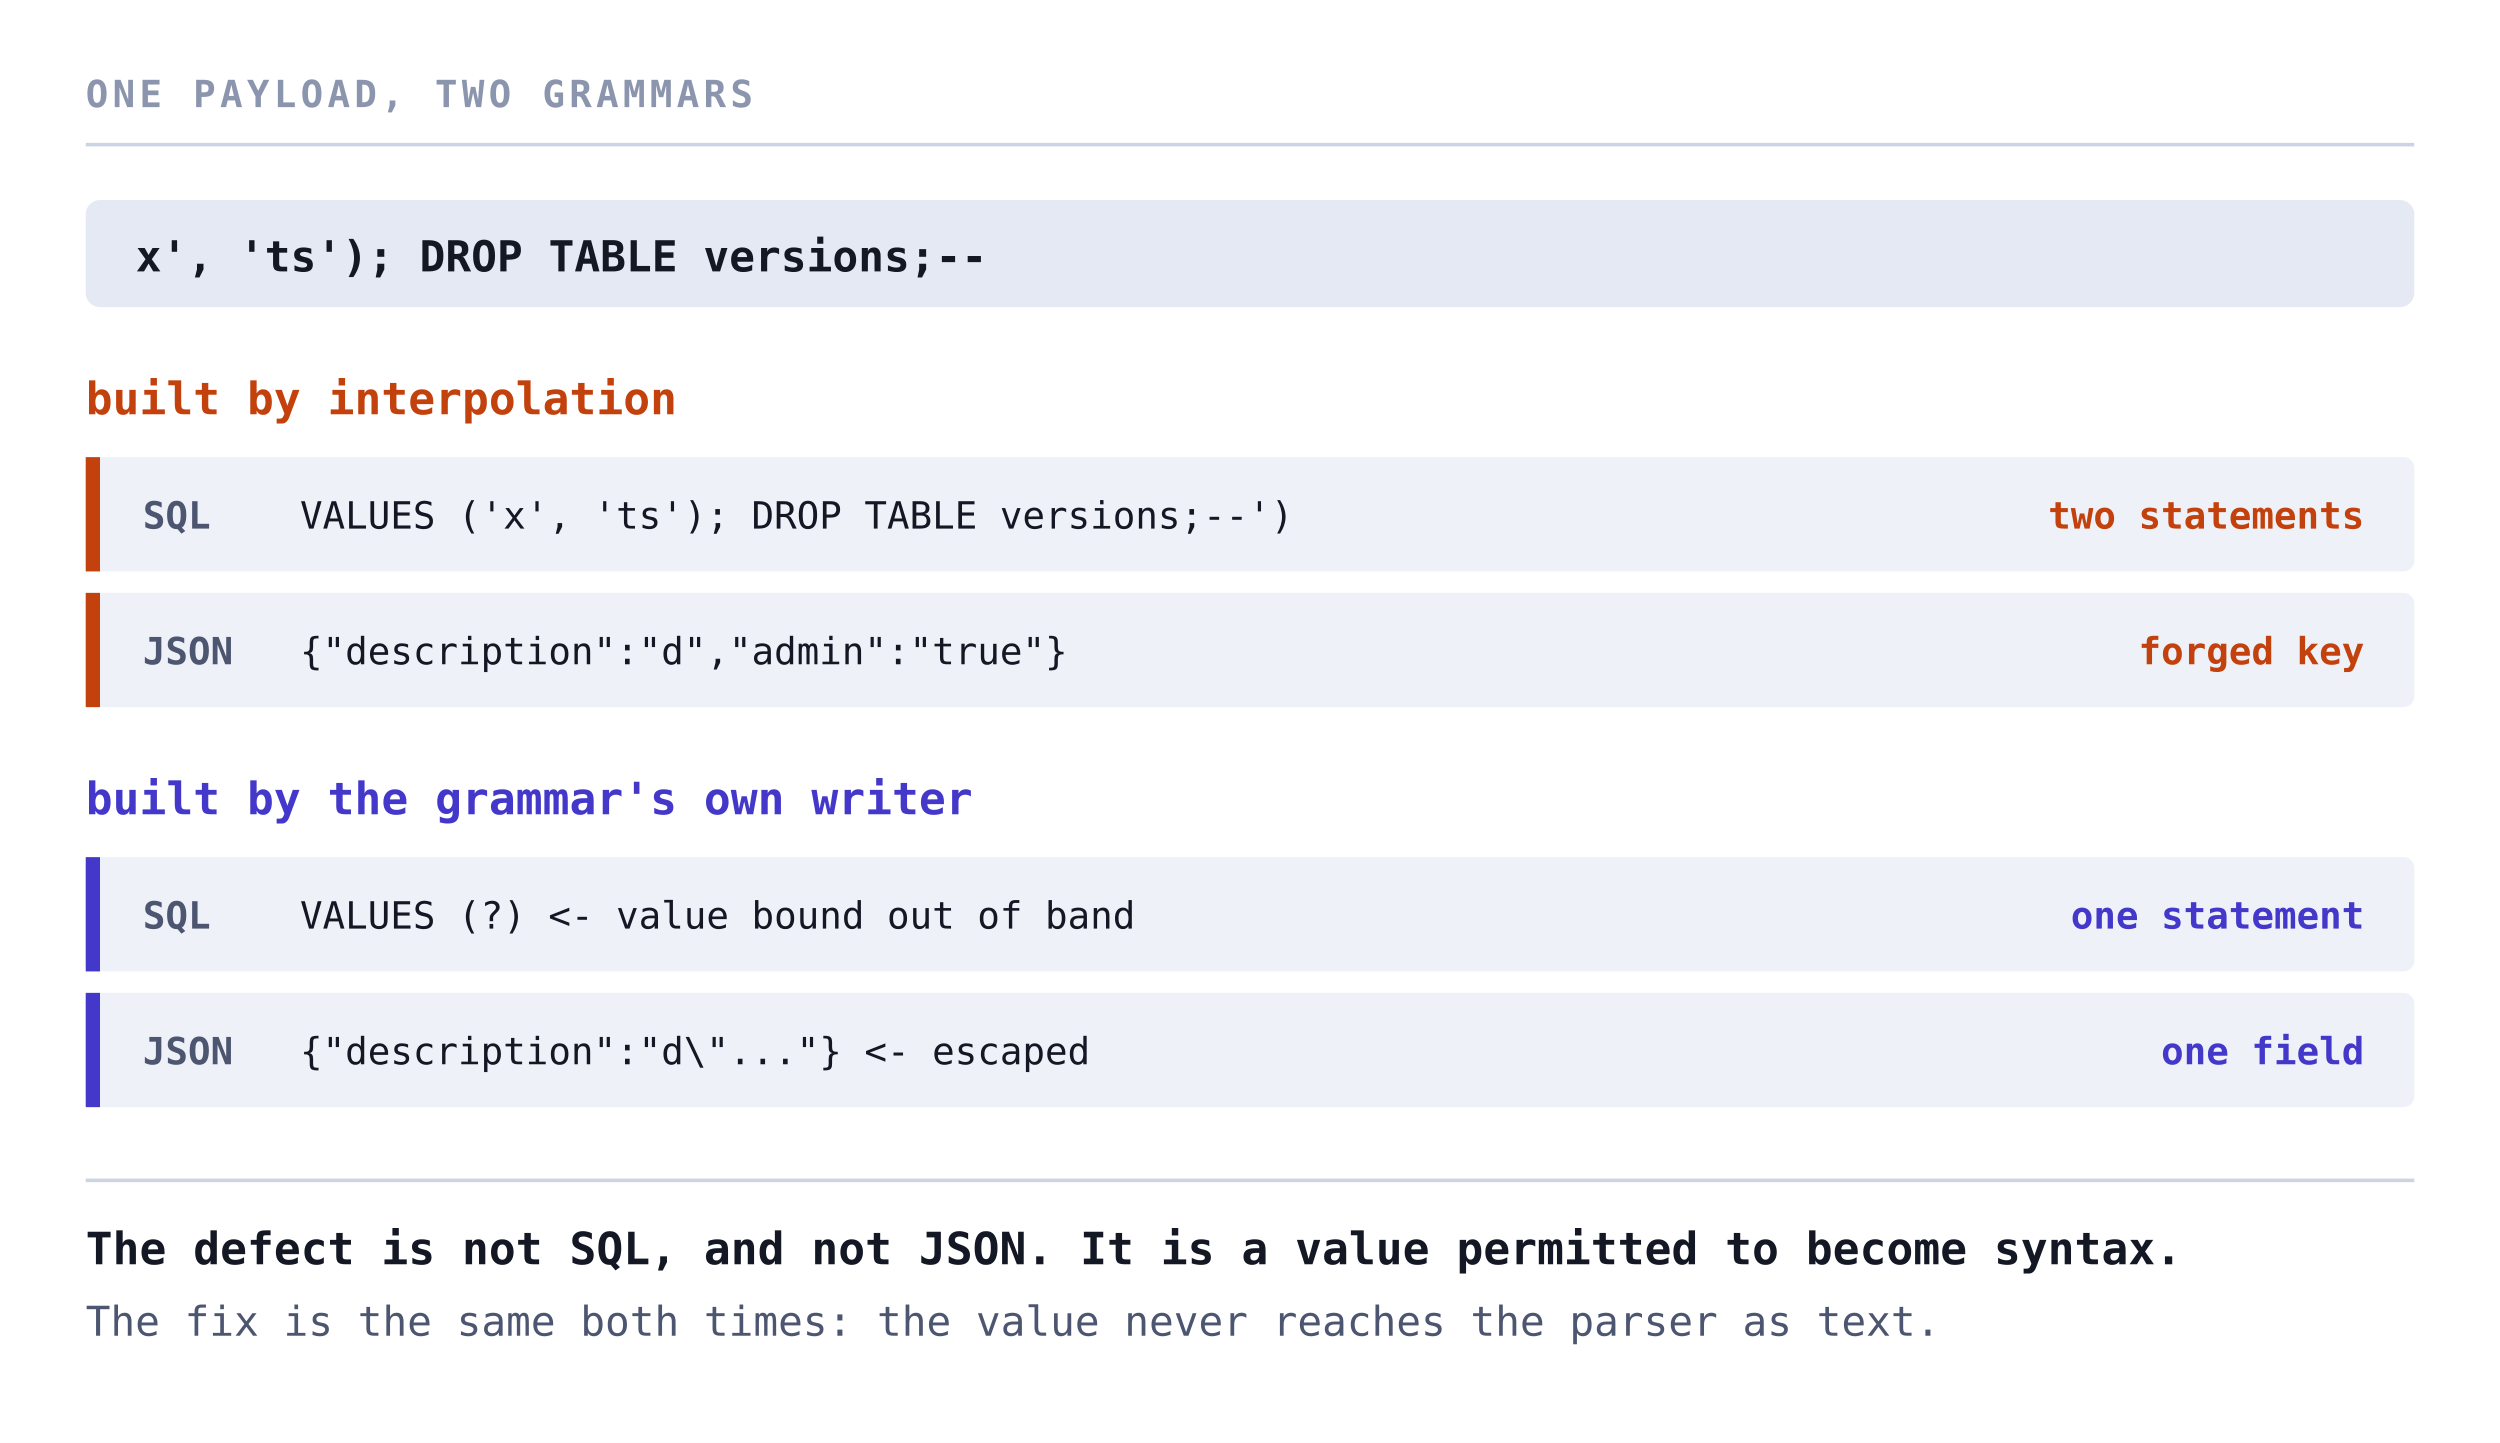
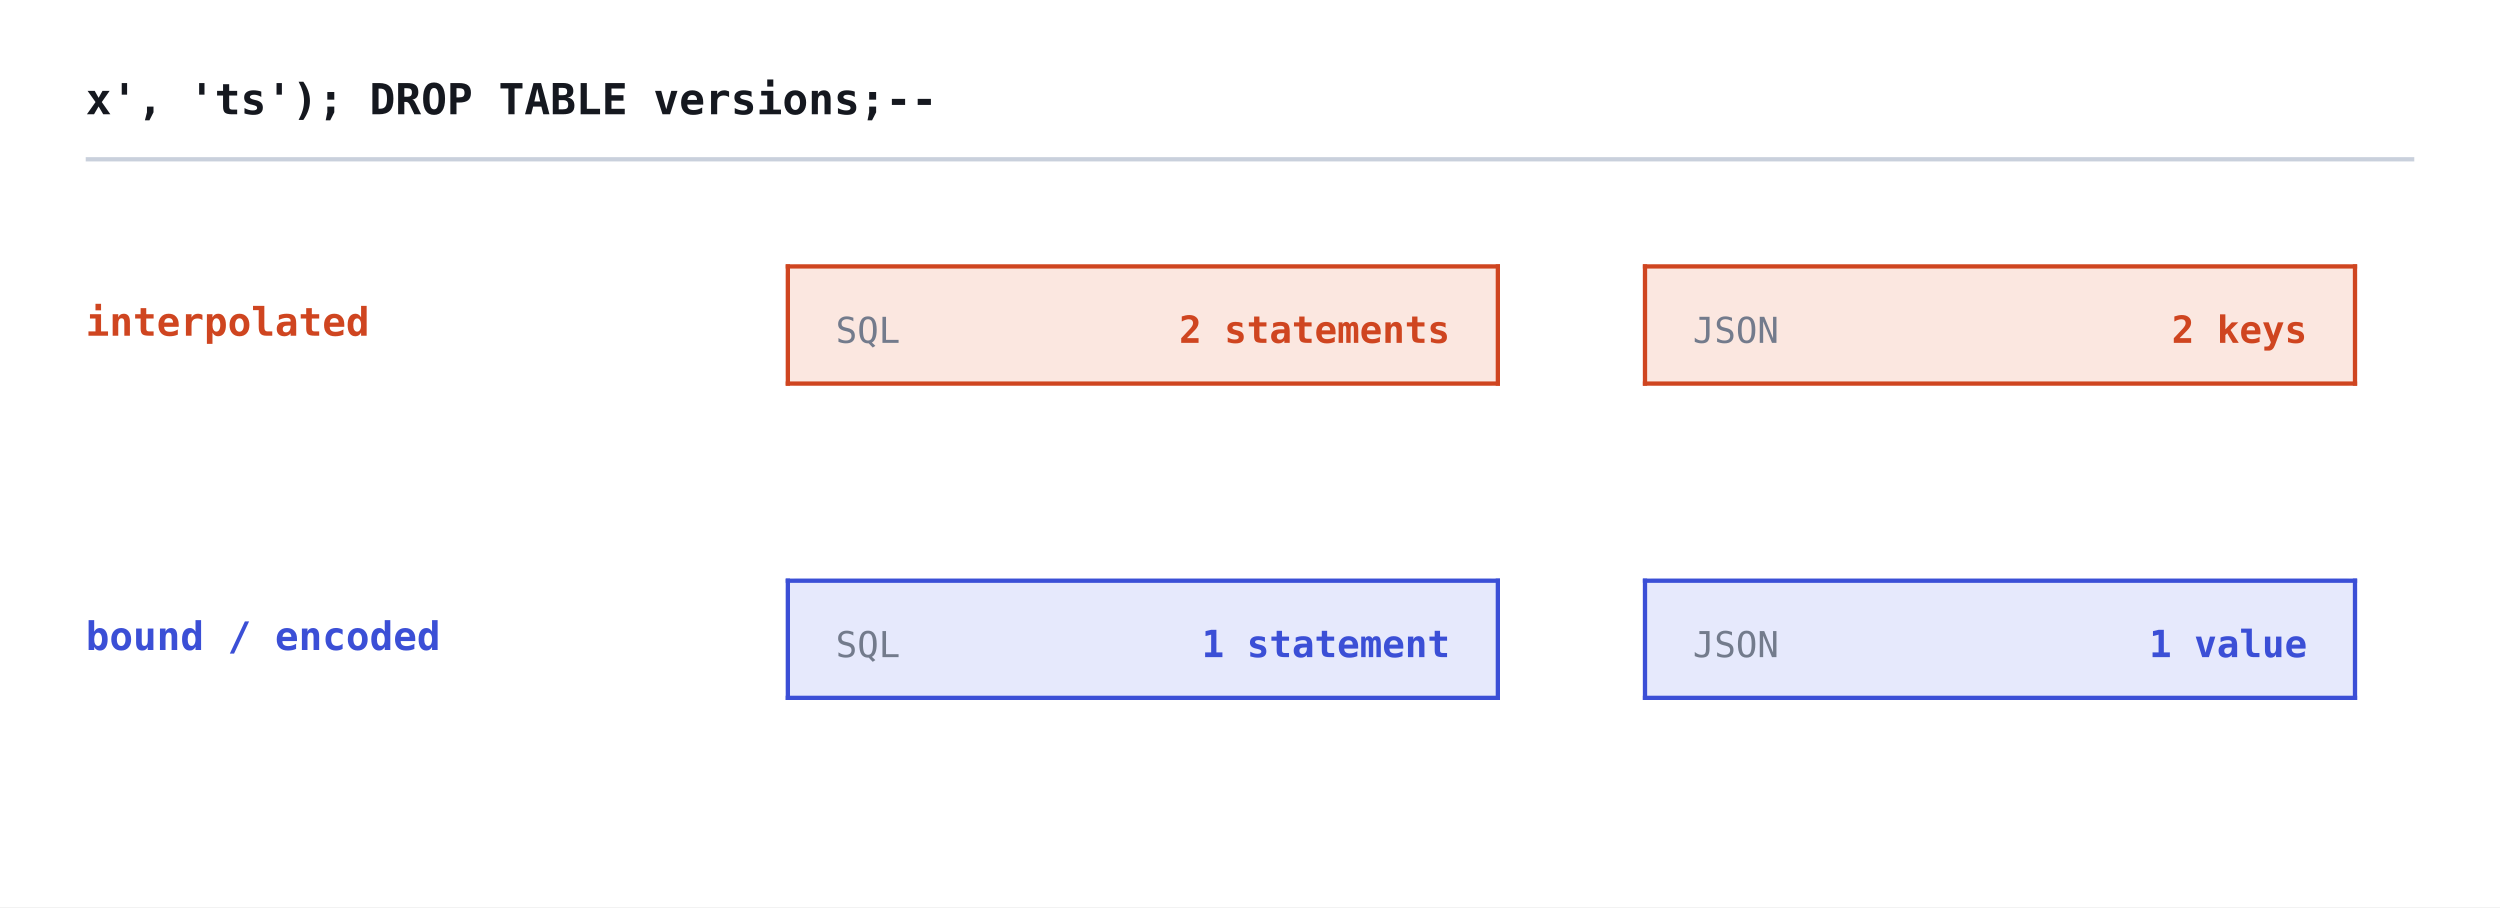
- <svg xmlns="http://www.w3.org/2000/svg" viewBox="0 0 700 404" width="700" height="404" role="img">
-   <rect x="0" y="0" width="700" height="404" fill="#ffffff" />
-   <text x="24" y="30" font-family="ui-monospace,SFMono-Regular,Menlo,Consolas,monospace" font-size="10.5" font-weight="700" fill="#8b95ad" text-anchor="start" letter-spacing="1.2">ONE PAYLOAD, TWO GRAMMARS</text>
-   <rect x="24" y="40" width="652" height="1" rx="0" fill="#ccd4e4" />
-   <rect x="24" y="56" width="652" height="30" rx="4" fill="#e4e9f3" />
-   <text x="38" y="76" font-family="ui-monospace,SFMono-Regular,Menlo,Consolas,monospace" font-size="12" font-weight="700" fill="#131824" text-anchor="start">x', 'ts'); DROP TABLE versions;--</text>
-   <text x="24" y="116" font-family="ui-monospace,SFMono-Regular,Menlo,Consolas,monospace" font-size="12.5" font-weight="700" fill="#c2410c" text-anchor="start">built by interpolation</text>
-   <rect x="24" y="128" width="652" height="32" rx="3" fill="#eef1f7" />
-   <rect x="24" y="128" width="4" height="32" rx="0" fill="#c2410c" />
-   <text x="40" y="148" font-family="ui-monospace,SFMono-Regular,Menlo,Consolas,monospace" font-size="10.5" font-weight="700" fill="#4d5670" text-anchor="start">SQL</text>
-   <text x="84" y="148" font-family="ui-monospace,SFMono-Regular,Menlo,Consolas,monospace" font-size="10.5" font-weight="400" fill="#131824" text-anchor="start">VALUES ('x', 'ts'); DROP TABLE versions;--')</text>
-   <text x="662" y="148" font-family="ui-monospace,SFMono-Regular,Menlo,Consolas,monospace" font-size="10.5" font-weight="700" fill="#c2410c" text-anchor="end">two statements</text>
-   <rect x="24" y="166" width="652" height="32" rx="3" fill="#eef1f7" />
-   <rect x="24" y="166" width="4" height="32" rx="0" fill="#c2410c" />
-   <text x="40" y="186" font-family="ui-monospace,SFMono-Regular,Menlo,Consolas,monospace" font-size="10.5" font-weight="700" fill="#4d5670" text-anchor="start">JSON</text>
-   <text x="84" y="186" font-family="ui-monospace,SFMono-Regular,Menlo,Consolas,monospace" font-size="10.5" font-weight="400" fill="#131824" text-anchor="start">{"description":"d","admin":"true"}</text>
-   <text x="662" y="186" font-family="ui-monospace,SFMono-Regular,Menlo,Consolas,monospace" font-size="10.5" font-weight="700" fill="#c2410c" text-anchor="end">forged key</text>
-   <text x="24" y="228" font-family="ui-monospace,SFMono-Regular,Menlo,Consolas,monospace" font-size="12.5" font-weight="700" fill="#4338ca" text-anchor="start">built by the grammar's own writer</text>
-   <rect x="24" y="240" width="652" height="32" rx="3" fill="#eef1f7" />
-   <rect x="24" y="240" width="4" height="32" rx="0" fill="#4338ca" />
-   <text x="40" y="260" font-family="ui-monospace,SFMono-Regular,Menlo,Consolas,monospace" font-size="10.5" font-weight="700" fill="#4d5670" text-anchor="start">SQL</text>
-   <text x="84" y="260" font-family="ui-monospace,SFMono-Regular,Menlo,Consolas,monospace" font-size="10.5" font-weight="400" fill="#131824" text-anchor="start">VALUES (?)   &lt;- value bound out of band</text>
-   <text x="662" y="260" font-family="ui-monospace,SFMono-Regular,Menlo,Consolas,monospace" font-size="10.5" font-weight="700" fill="#4338ca" text-anchor="end">one statement</text>
-   <rect x="24" y="278" width="652" height="32" rx="3" fill="#eef1f7" />
-   <rect x="24" y="278" width="4" height="32" rx="0" fill="#4338ca" />
-   <text x="40" y="298" font-family="ui-monospace,SFMono-Regular,Menlo,Consolas,monospace" font-size="10.5" font-weight="700" fill="#4d5670" text-anchor="start">JSON</text>
-   <text x="84" y="298" font-family="ui-monospace,SFMono-Regular,Menlo,Consolas,monospace" font-size="10.5" font-weight="400" fill="#131824" text-anchor="start">{"description":"d\"..."}   &lt;- escaped</text>
-   <text x="662" y="298" font-family="ui-monospace,SFMono-Regular,Menlo,Consolas,monospace" font-size="10.5" font-weight="700" fill="#4338ca" text-anchor="end">one field</text>
-   <rect x="24" y="330" width="652" height="1" rx="0" fill="#ccd4e4" />
-   <text x="24" y="354" font-family="ui-monospace,SFMono-Regular,Menlo,Consolas,monospace" font-size="12.5" font-weight="700" fill="#131824" text-anchor="start">The defect is not SQL, and not JSON. It is a value permitted to become syntax.</text>
-   <text x="24" y="374" font-family="ui-monospace,SFMono-Regular,Menlo,Consolas,monospace" font-size="11.5" font-weight="400" fill="#4d5670" text-anchor="start">The fix is the same both times: the value never reaches the parser as text.</text>
+ <svg xmlns="http://www.w3.org/2000/svg" viewBox="0 0 700 254" width="700" height="254" role="img">
+   <rect x="0" y="0" width="700" height="254" fill="#ffffff" />
+   <text x="24" y="32" font-family="ui-monospace,SFMono-Regular,Menlo,Consolas,monospace" font-size="12" font-weight="700" fill="#15181f" text-anchor="start">x', 'ts'); DROP TABLE versions;--</text>
+   <rect x="24" y="44" width="652" height="1.2" rx="0" fill="#c9d0dc" />
+   <text x="24" y="94" font-family="ui-monospace,SFMono-Regular,Menlo,Consolas,monospace" font-size="11" font-weight="700" fill="#cf4520" text-anchor="start">interpolated</text>
+   <rect x="220" y="74" width="200" height="34" rx="3" fill="#fbe7e0" />
+   <rect x="220" y="74" width="200" height="1.2" rx="0" fill="#cf4520" />
+   <rect x="220" y="106.8" width="200" height="1.2" rx="0" fill="#cf4520" />
+   <rect x="220" y="74" width="1.2" height="34" rx="0" fill="#cf4520" />
+   <rect x="418.8" y="74" width="1.2" height="34" rx="0" fill="#cf4520" />
+   <text x="234" y="96" font-family="ui-monospace,SFMono-Regular,Menlo,Consolas,monospace" font-size="10" font-weight="400" fill="#737b8c" text-anchor="start">SQL</text>
+   <text x="406" y="96" font-family="ui-monospace,SFMono-Regular,Menlo,Consolas,monospace" font-size="10.5" font-weight="700" fill="#cf4520" text-anchor="end">2 statements</text>
+   <rect x="460" y="74" width="200" height="34" rx="3" fill="#fbe7e0" />
+   <rect x="460" y="74" width="200" height="1.2" rx="0" fill="#cf4520" />
+   <rect x="460" y="106.8" width="200" height="1.2" rx="0" fill="#cf4520" />
+   <rect x="460" y="74" width="1.2" height="34" rx="0" fill="#cf4520" />
+   <rect x="658.8" y="74" width="1.2" height="34" rx="0" fill="#cf4520" />
+   <text x="474" y="96" font-family="ui-monospace,SFMono-Regular,Menlo,Consolas,monospace" font-size="10" font-weight="400" fill="#737b8c" text-anchor="start">JSON</text>
+   <text x="646" y="96" font-family="ui-monospace,SFMono-Regular,Menlo,Consolas,monospace" font-size="10.5" font-weight="700" fill="#cf4520" text-anchor="end">2 keys</text>
+   <text x="24" y="182" font-family="ui-monospace,SFMono-Regular,Menlo,Consolas,monospace" font-size="11" font-weight="700" fill="#3b4fd6" text-anchor="start">bound / encoded</text>
+   <rect x="220" y="162" width="200" height="34" rx="3" fill="#e6e9fc" />
+   <rect x="220" y="162" width="200" height="1.2" rx="0" fill="#3b4fd6" />
+   <rect x="220" y="194.8" width="200" height="1.2" rx="0" fill="#3b4fd6" />
+   <rect x="220" y="162" width="1.2" height="34" rx="0" fill="#3b4fd6" />
+   <rect x="418.8" y="162" width="1.2" height="34" rx="0" fill="#3b4fd6" />
+   <text x="234" y="184" font-family="ui-monospace,SFMono-Regular,Menlo,Consolas,monospace" font-size="10" font-weight="400" fill="#737b8c" text-anchor="start">SQL</text>
+   <text x="406" y="184" font-family="ui-monospace,SFMono-Regular,Menlo,Consolas,monospace" font-size="10.5" font-weight="700" fill="#3b4fd6" text-anchor="end">1 statement</text>
+   <rect x="460" y="162" width="200" height="34" rx="3" fill="#e6e9fc" />
+   <rect x="460" y="162" width="200" height="1.2" rx="0" fill="#3b4fd6" />
+   <rect x="460" y="194.8" width="200" height="1.2" rx="0" fill="#3b4fd6" />
+   <rect x="460" y="162" width="1.2" height="34" rx="0" fill="#3b4fd6" />
+   <rect x="658.8" y="162" width="1.2" height="34" rx="0" fill="#3b4fd6" />
+   <text x="474" y="184" font-family="ui-monospace,SFMono-Regular,Menlo,Consolas,monospace" font-size="10" font-weight="400" fill="#737b8c" text-anchor="start">JSON</text>
+   <text x="646" y="184" font-family="ui-monospace,SFMono-Regular,Menlo,Consolas,monospace" font-size="10.5" font-weight="700" fill="#3b4fd6" text-anchor="end">1 value</text>
</svg>
